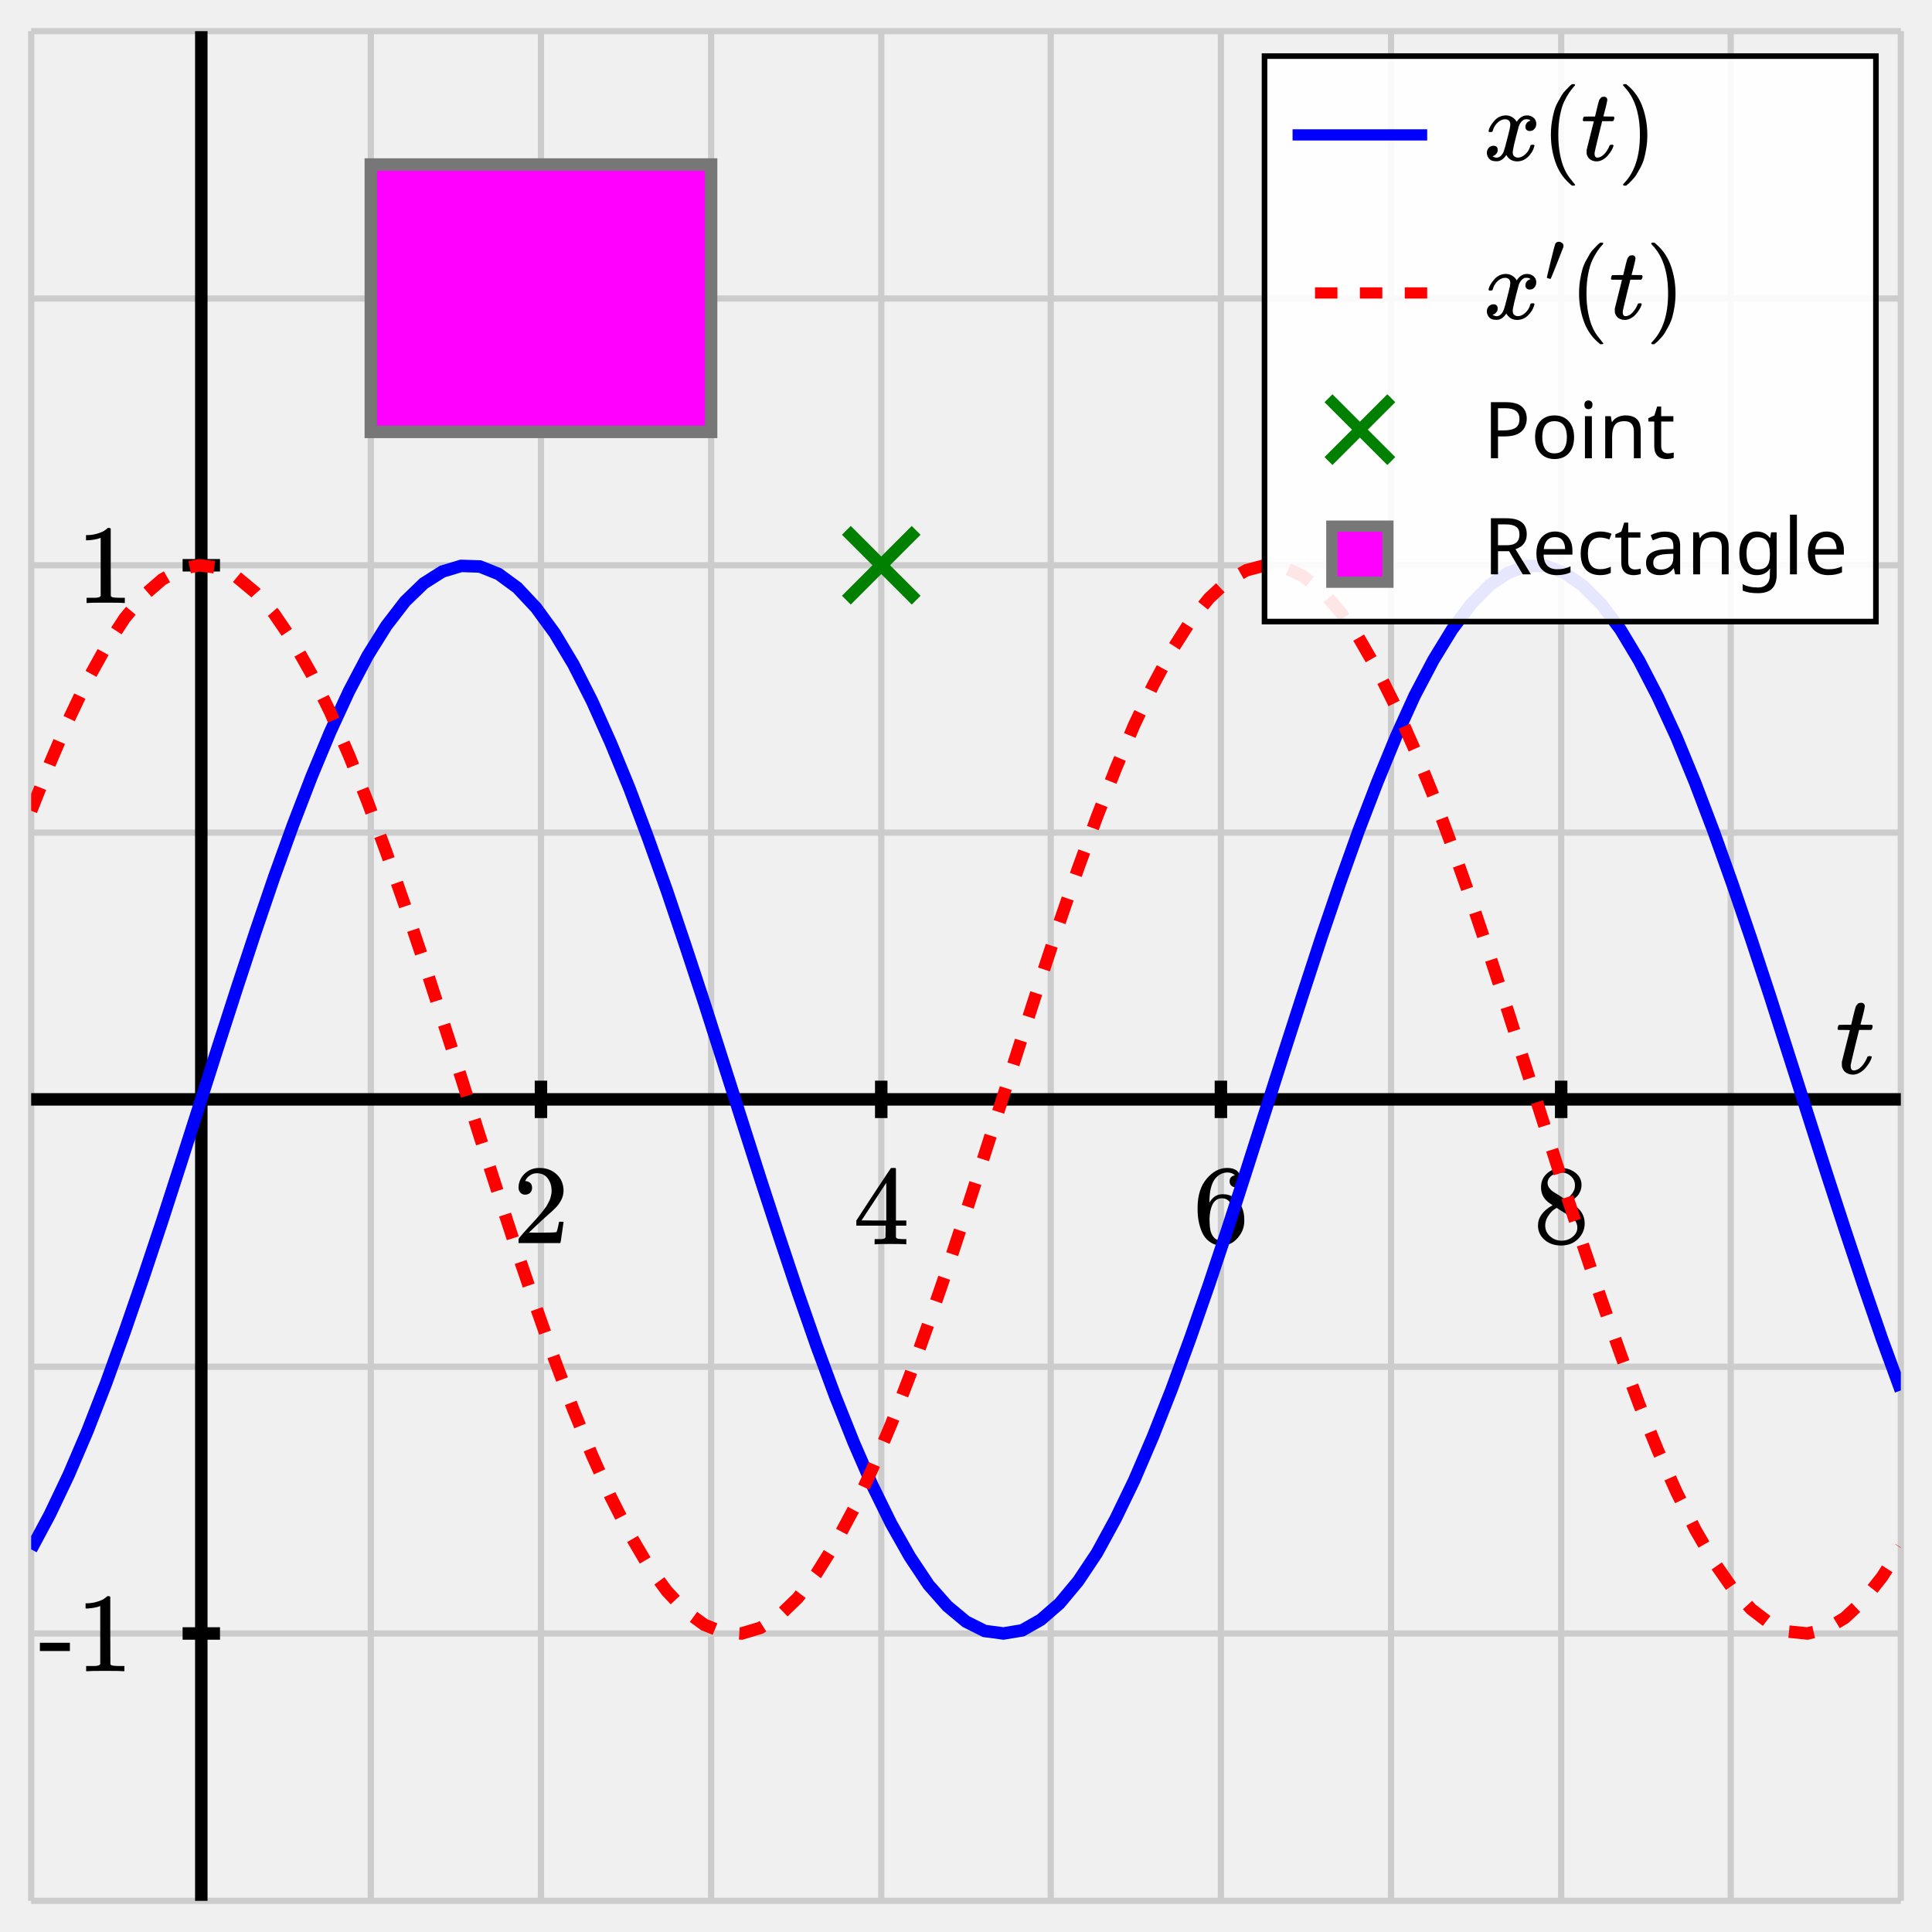
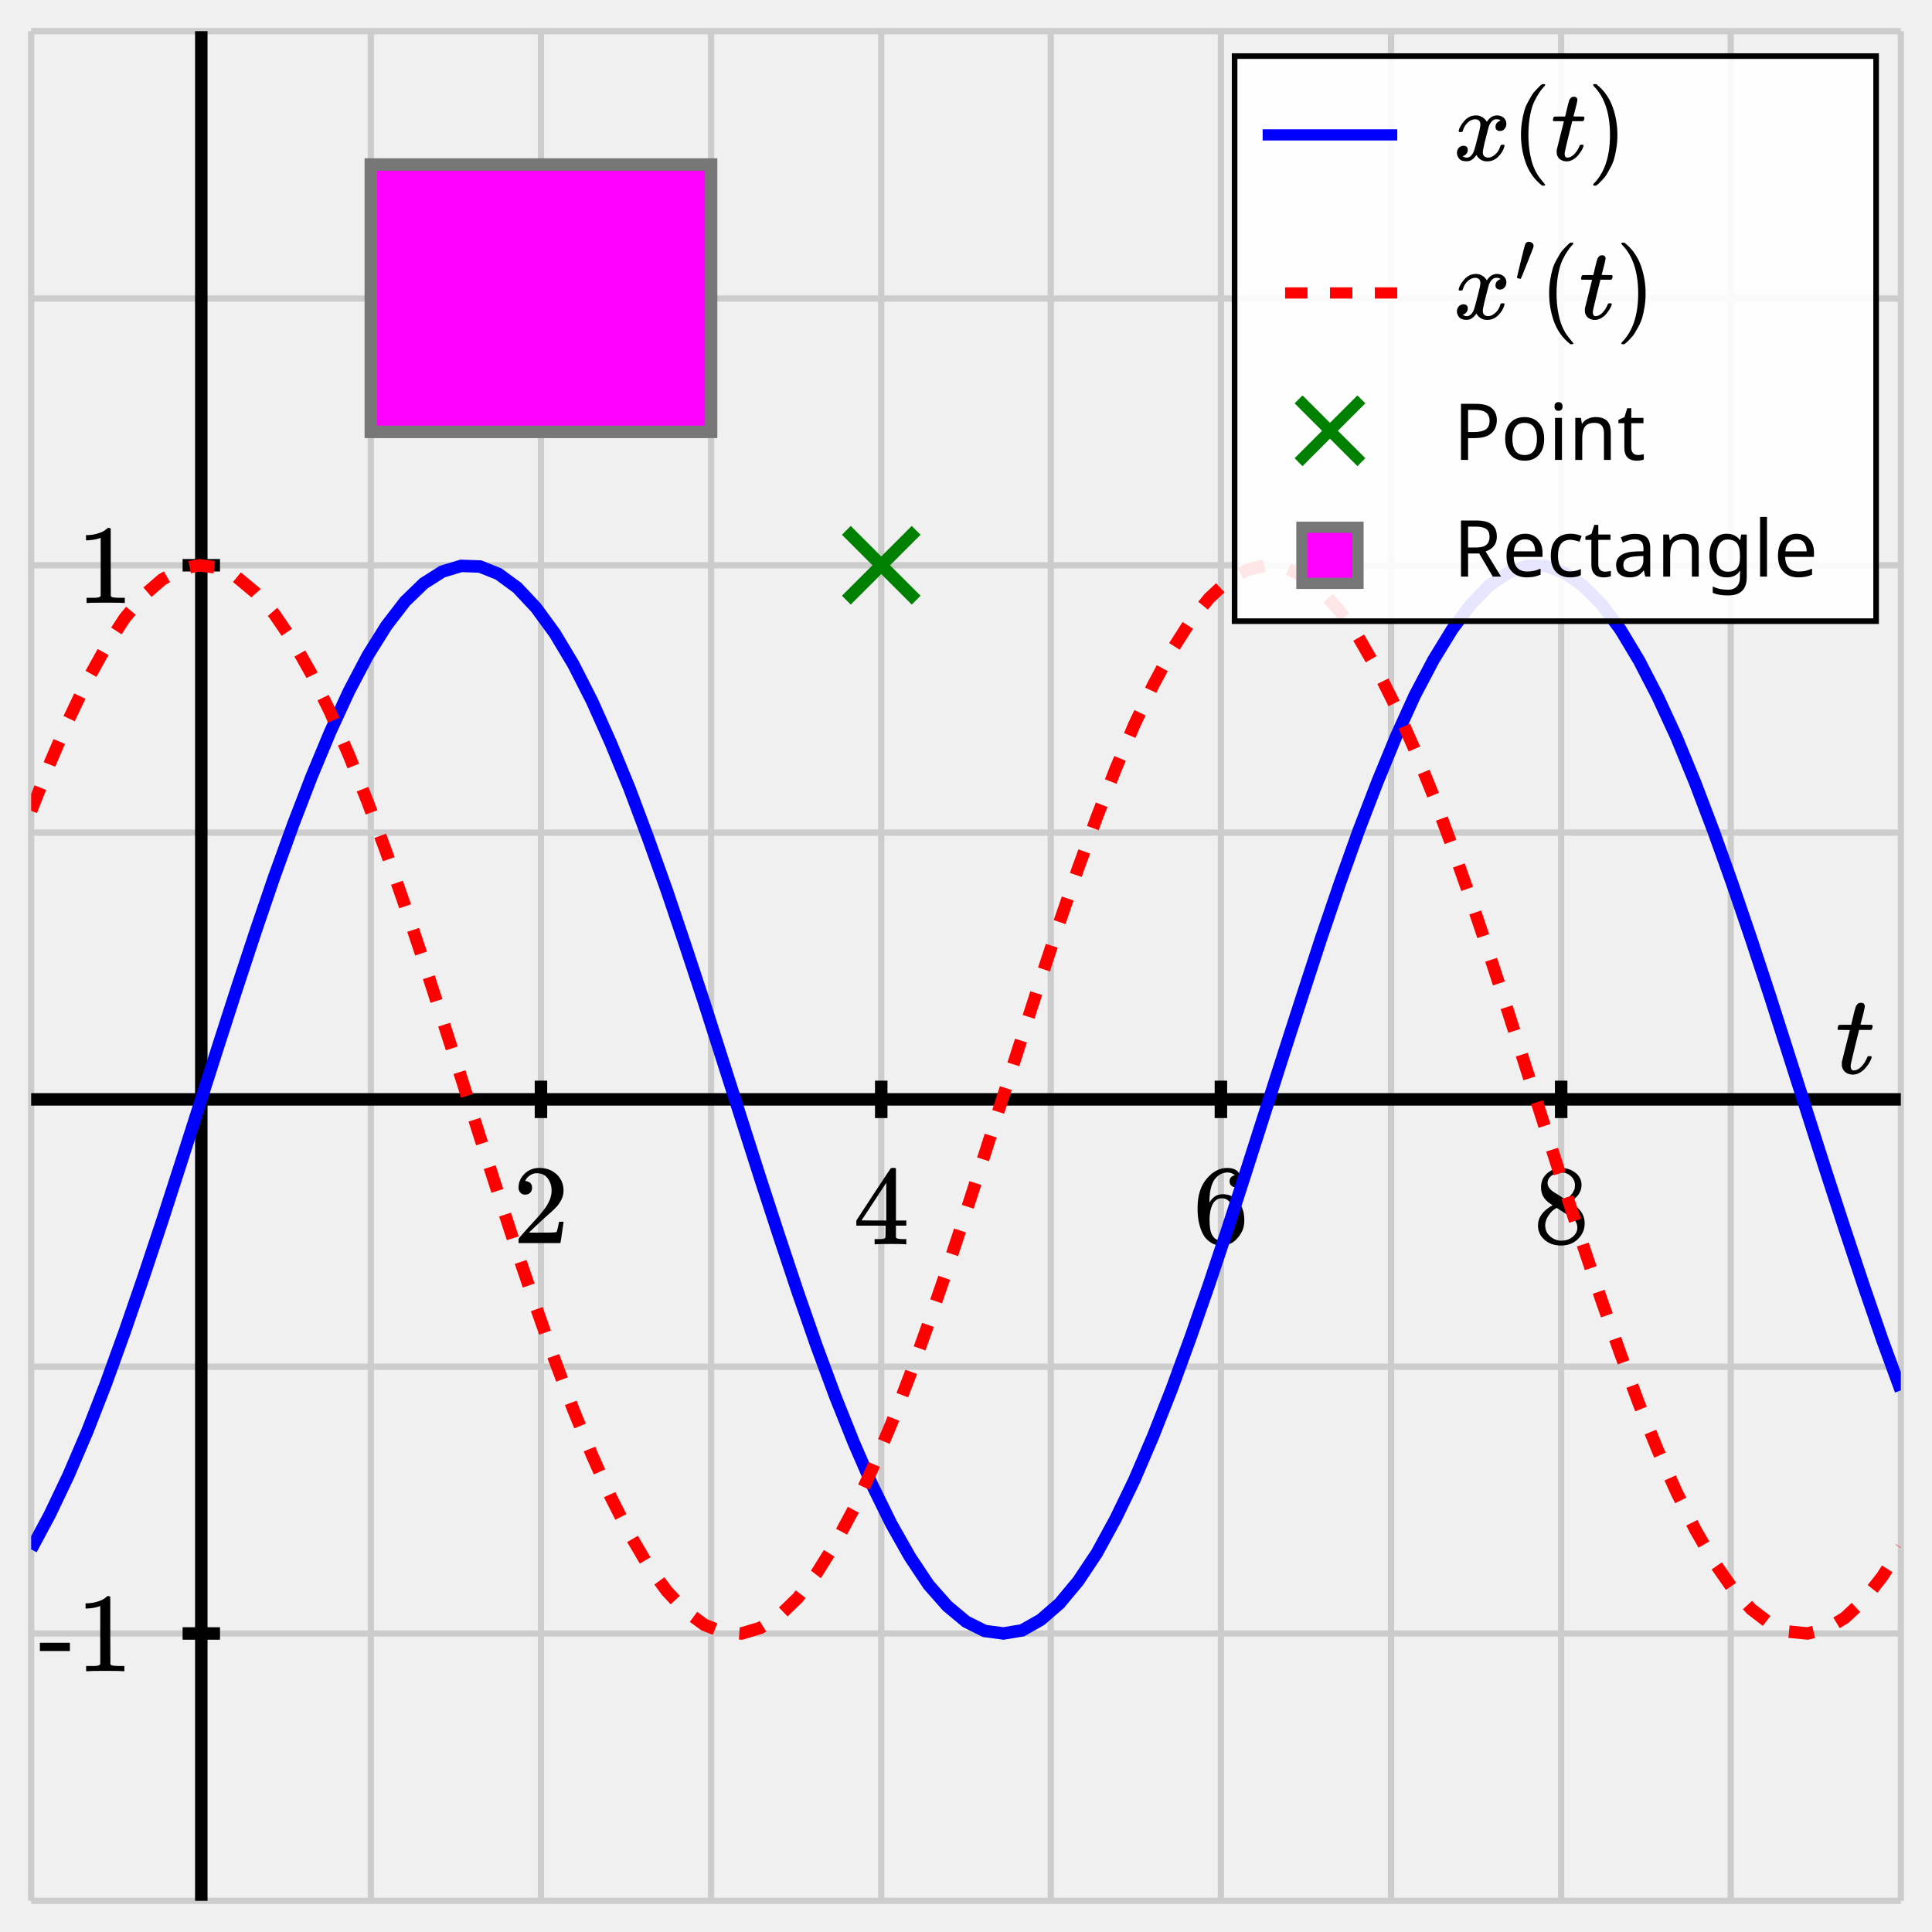
<svg xmlns="http://www.w3.org/2000/svg" xmlns:xlink="http://www.w3.org/1999/xlink" id="legend-figure" width="310" height="310" viewBox="0 0 310 310">
  <defs>
    <clipPath id="legend-__clipPath-0">
      <rect x="5.0" y="5.0" width="300.0" height="300.0" />
    </clipPath>
    <clipPath id="legend-__clipPath-1">
      <rect x="5.0" y="5.0" width="300.0" height="300.0" />
    </clipPath>
  </defs>
  <g id="legend-grid-axes">
    <g id="legend-grid" stroke="#ccc" stroke-width="1">
      <line x1="5.0" y1="305.0" x2="5.0" y2="5.0" />
      <line x1="32.3" y1="305.0" x2="32.3" y2="5.0" />
      <line x1="59.5" y1="305.0" x2="59.5" y2="5.0" />
      <line x1="86.8" y1="305.0" x2="86.8" y2="5.0" />
      <line x1="114.1" y1="305.0" x2="114.1" y2="5.0" />
      <line x1="141.4" y1="305.0" x2="141.4" y2="5.0" />
      <line x1="168.6" y1="305.0" x2="168.6" y2="5.0" />
      <line x1="195.9" y1="305.0" x2="195.9" y2="5.0" />
      <line x1="223.2" y1="305.0" x2="223.2" y2="5.0" />
      <line x1="250.5" y1="305.0" x2="250.5" y2="5.0" />
      <line x1="277.7" y1="305.0" x2="277.7" y2="5.0" />
      <line x1="305.0" y1="305.0" x2="305.0" y2="5.0" />
      <line x1="5.0" y1="305.0" x2="305.0" y2="305.0" />
      <line x1="5.0" y1="262.1" x2="305.0" y2="262.1" />
      <line x1="5.0" y1="219.3" x2="305.0" y2="219.3" />
      <line x1="5.0" y1="176.4" x2="305.0" y2="176.4" />
      <line x1="5.0" y1="133.6" x2="305.0" y2="133.6" />
      <line x1="5.0" y1="90.7" x2="305.0" y2="90.7" />
      <line x1="5.0" y1="47.9" x2="305.0" y2="47.9" />
      <line x1="5.0" y1="5.0" x2="305.0" y2="5.0" />
    </g>
    <g id="legend-axes" stroke="black" stroke-width="2">
      <line id="legend-__line-20" x1="5.0" y1="176.4" x2="305.0" y2="176.4" stroke="black" stroke-width="2" />
      <g>
        <line id="legend-__line-21" x1="86.8" y1="179.4" x2="86.8" y2="173.4" />
        <line id="legend-__line-22" x1="141.4" y1="179.4" x2="141.4" y2="173.4" />
        <line id="legend-__line-23" x1="195.9" y1="179.4" x2="195.9" y2="173.4" />
        <line id="legend-__line-24" x1="250.5" y1="179.4" x2="250.5" y2="173.4" />
      </g>
      <line id="legend-__line-25" x1="32.3" y1="305.0" x2="32.3" y2="5.0" stroke="black" stroke-width="2" />
      <g>
        <line id="legend-__line-26" x1="29.3" y1="262.1" x2="35.3" y2="262.1" />
        <line id="legend-__line-27" x1="29.3" y1="90.7" x2="35.3" y2="90.7" />
      </g>
    </g>
    <g id="legend-__label-0" transform="translate(301.0,172.4) translate(-6.5,-11.5)">
      <g id="legend-__g-1">
        <svg style="vertical-align: -0.200px" width="6.536px" height="11.528px" role="img" focusable="false" viewBox="0 -626 361 637" x="0.0" y="0.0">
          <defs>
            <path id="legend-MJX-1-TEX-I-1D461" d="M26 385Q19 392 19 395Q19 399 22 411T27 425Q29 430 36 430T87 431H140L159 511Q162 522 166 540T173 566T179 586T187 603T197 615T211 624T229 626Q247 625 254 615T261 596Q261 589 252 549T232 470L222 433Q222 431 272 431H323Q330 424 330 420Q330 398 317 385H210L174 240Q135 80 135 68Q135 26 162 26Q197 26 230 60T283 144Q285 150 288 151T303 153H307Q322 153 322 145Q322 142 319 133Q314 117 301 95T267 48T216 6T155 -11Q125 -11 98 4T59 56Q57 64 57 83V101L92 241Q127 382 128 383Q128 385 77 385H26Z" />
          </defs>
          <g stroke="currentColor" fill="currentColor" stroke-width="0" transform="scale(1,-1)">
            <g data-mml-node="math">
              <g data-mml-node="mi" data-semantic-type="identifier" data-semantic-role="latinletter" data-semantic-font="italic" data-semantic-annotation="clearspeak:simple" data-semantic-id="0" data-semantic-speech="t">
                <use data-c="1D461" xlink:href="#legend-MJX-1-TEX-I-1D461" />
              </g>
            </g>
          </g>
        </svg>
      </g>
    </g>
    <g id="legend-__label-1" transform="translate(86.8,187.4) translate(-4.5,-0.0)">
      <g id="legend-__g-2">
        <svg style="vertical-align: 0.000px" width="9.048px" height="12.056px" role="img" focusable="false" viewBox="0 -666 500 666" x="0.0" y="0.0">
          <defs>
            <path id="legend-MJX-2-TEX-N-32" d="M109 429Q82 429 66 447T50 491Q50 562 103 614T235 666Q326 666 387 610T449 465Q449 422 429 383T381 315T301 241Q265 210 201 149L142 93L218 92Q375 92 385 97Q392 99 409 186V189H449V186Q448 183 436 95T421 3V0H50V19V31Q50 38 56 46T86 81Q115 113 136 137Q145 147 170 174T204 211T233 244T261 278T284 308T305 340T320 369T333 401T340 431T343 464Q343 527 309 573T212 619Q179 619 154 602T119 569T109 550Q109 549 114 549Q132 549 151 535T170 489Q170 464 154 447T109 429Z" />
          </defs>
          <g stroke="currentColor" fill="currentColor" stroke-width="0" transform="scale(1,-1)">
            <g data-mml-node="math">
              <g data-mml-node="mtext" data-semantic-type="text" data-semantic-role="integer" data-semantic-font="normal" data-semantic-annotation="clearspeak:unit" data-semantic-id="0" data-semantic-speech="2">
                <use data-c="32" xlink:href="#legend-MJX-2-TEX-N-32" />
              </g>
            </g>
          </g>
        </svg>
      </g>
    </g>
    <g id="legend-__label-2" transform="translate(141.4,187.4) translate(-4.5,-0.0)">
      <g id="legend-__g-3">
        <svg style="vertical-align: 0.000px" width="9.048px" height="12.256px" role="img" focusable="false" viewBox="0 -677 500 677" x="0.0" y="0.0">
          <defs>
            <path id="legend-MJX-3-TEX-N-34" d="M462 0Q444 3 333 3Q217 3 199 0H190V46H221Q241 46 248 46T265 48T279 53T286 61Q287 63 287 115V165H28V211L179 442Q332 674 334 675Q336 677 355 677H373L379 671V211H471V165H379V114Q379 73 379 66T385 54Q393 47 442 46H471V0H462ZM293 211V545L74 212L183 211H293Z" />
          </defs>
          <g stroke="currentColor" fill="currentColor" stroke-width="0" transform="scale(1,-1)">
            <g data-mml-node="math">
              <g data-mml-node="mtext" data-semantic-type="text" data-semantic-role="integer" data-semantic-font="normal" data-semantic-annotation="clearspeak:unit" data-semantic-id="0" data-semantic-speech="4">
                <use data-c="34" xlink:href="#legend-MJX-3-TEX-N-34" />
              </g>
            </g>
          </g>
        </svg>
      </g>
    </g>
    <g id="legend-__label-3" transform="translate(195.9,187.4) translate(-4.5,-0.0)">
      <g id="legend-__g-4">
        <svg style="vertical-align: -0.400px" width="9.048px" height="12.456px" role="img" focusable="false" viewBox="0 -666 500 688" x="0.0" y="0.0">
          <defs>
            <path id="legend-MJX-4-TEX-N-36" d="M42 313Q42 476 123 571T303 666Q372 666 402 630T432 550Q432 525 418 510T379 495Q356 495 341 509T326 548Q326 592 373 601Q351 623 311 626Q240 626 194 566Q147 500 147 364L148 360Q153 366 156 373Q197 433 263 433H267Q313 433 348 414Q372 400 396 374T435 317Q456 268 456 210V192Q456 169 451 149Q440 90 387 34T253 -22Q225 -22 199 -14T143 16T92 75T56 172T42 313ZM257 397Q227 397 205 380T171 335T154 278T148 216Q148 133 160 97T198 39Q222 21 251 21Q302 21 329 59Q342 77 347 104T352 209Q352 289 347 316T329 361Q302 397 257 397Z" />
          </defs>
          <g stroke="currentColor" fill="currentColor" stroke-width="0" transform="scale(1,-1)">
            <g data-mml-node="math">
              <g data-mml-node="mtext" data-semantic-type="text" data-semantic-role="integer" data-semantic-font="normal" data-semantic-annotation="clearspeak:unit" data-semantic-id="0" data-semantic-speech="6">
                <use data-c="36" xlink:href="#legend-MJX-4-TEX-N-36" />
              </g>
            </g>
          </g>
        </svg>
      </g>
    </g>
    <g id="legend-__label-4" transform="translate(250.5,187.4) translate(-4.5,-0.0)">
      <g id="legend-__g-5">
        <svg style="vertical-align: -0.400px" width="9.048px" height="12.456px" role="img" focusable="false" viewBox="0 -666 500 688" x="0.0" y="0.0">
          <defs>
            <path id="legend-MJX-5-TEX-N-38" d="M70 417T70 494T124 618T248 666Q319 666 374 624T429 515Q429 485 418 459T392 417T361 389T335 371T324 363L338 354Q352 344 366 334T382 323Q457 264 457 174Q457 95 399 37T249 -22Q159 -22 101 29T43 155Q43 263 172 335L154 348Q133 361 127 368Q70 417 70 494ZM286 386L292 390Q298 394 301 396T311 403T323 413T334 425T345 438T355 454T364 471T369 491T371 513Q371 556 342 586T275 624Q268 625 242 625Q201 625 165 599T128 534Q128 511 141 492T167 463T217 431Q224 426 228 424L286 386ZM250 21Q308 21 350 55T392 137Q392 154 387 169T375 194T353 216T330 234T301 253T274 270Q260 279 244 289T218 306L210 311Q204 311 181 294T133 239T107 157Q107 98 150 60T250 21Z" />
          </defs>
          <g stroke="currentColor" fill="currentColor" stroke-width="0" transform="scale(1,-1)">
            <g data-mml-node="math">
              <g data-mml-node="mtext" data-semantic-type="text" data-semantic-role="integer" data-semantic-font="normal" data-semantic-annotation="clearspeak:unit" data-semantic-id="0" data-semantic-speech="8">
                <use data-c="38" xlink:href="#legend-MJX-5-TEX-N-38" />
              </g>
            </g>
          </g>
        </svg>
      </g>
    </g>
    <g id="legend-__label-5" transform="translate(21.3,262.1) translate(-15.1,-6.0)">
      <g id="legend-__g-6">
        <svg style="vertical-align: 0.000px" width="15.080px" height="12.056px" role="img" focusable="false" viewBox="0 -666 833 666" x="0.0" y="0.0">
          <defs>
            <path id="legend-MJX-6-TEX-N-2D" d="M11 179V252H277V179H11Z" />
            <path id="legend-MJX-6-TEX-N-31" d="M213 578L200 573Q186 568 160 563T102 556H83V602H102Q149 604 189 617T245 641T273 663Q275 666 285 666Q294 666 302 660V361L303 61Q310 54 315 52T339 48T401 46H427V0H416Q395 3 257 3Q121 3 100 0H88V46H114Q136 46 152 46T177 47T193 50T201 52T207 57T213 61V578Z" />
          </defs>
          <g stroke="currentColor" fill="currentColor" stroke-width="0" transform="scale(1,-1)">
            <g data-mml-node="math">
              <g data-mml-node="mtext" data-semantic-type="text" data-semantic-role="unknown" data-semantic-font="normal" data-semantic-annotation="clearspeak:unit" data-semantic-id="0" data-semantic-speech="hyphen 1">
                <use data-c="2D" xlink:href="#legend-MJX-6-TEX-N-2D" />
                <use data-c="31" xlink:href="#legend-MJX-6-TEX-N-31" transform="translate(333,0)" />
              </g>
            </g>
          </g>
        </svg>
      </g>
    </g>
    <g id="legend-__label-6" transform="translate(21.3,90.7) translate(-9.0,-6.0)">
      <g id="legend-__g-7">
        <svg style="vertical-align: 0.000px" width="9.048px" height="12.056px" role="img" focusable="false" viewBox="0 -666 500 666" x="0.0" y="0.0">
          <defs>
            <path id="legend-MJX-7-TEX-N-31" d="M213 578L200 573Q186 568 160 563T102 556H83V602H102Q149 604 189 617T245 641T273 663Q275 666 285 666Q294 666 302 660V361L303 61Q310 54 315 52T339 48T401 46H427V0H416Q395 3 257 3Q121 3 100 0H88V46H114Q136 46 152 46T177 47T193 50T201 52T207 57T213 61V578Z" />
          </defs>
          <g stroke="currentColor" fill="currentColor" stroke-width="0" transform="scale(1,-1)">
            <g data-mml-node="math">
              <g data-mml-node="mtext" data-semantic-type="text" data-semantic-role="integer" data-semantic-font="normal" data-semantic-annotation="clearspeak:unit" data-semantic-id="0" data-semantic-speech="1">
                <use data-c="31" xlink:href="#legend-MJX-7-TEX-N-31" />
              </g>
            </g>
          </g>
        </svg>
      </g>
    </g>
  </g>
  <path id="legend-sin" stroke="blue" stroke-width="2" fill="none" d="M 5.0 248.6 L 8.0 243.0 L 11.0 236.7 L 14.0 229.7 L 17.0 222.0 L 20.0 213.7 L 23.0 205.0 L 26.0 196.0 L 29.0 186.7 L 32.0 177.3 L 35.0 167.9 L 38.0 158.6 L 41.0 149.5 L 44.0 140.7 L 47.0 132.4 L 50.0 124.6 L 53.0 117.4 L 56.0 110.9 L 59.0 105.2 L 62.0 100.4 L 65.0 96.5 L 68.0 93.6 L 71.0 91.7 L 74.0 90.8 L 77.0 90.9 L 80.0 92.1 L 83.0 94.3 L 86.0 97.5 L 89.0 101.6 L 92.0 106.6 L 95.0 112.5 L 98.0 119.2 L 101.0 126.5 L 104.0 134.5 L 107.0 142.9 L 110.0 151.8 L 113.0 160.9 L 116.0 170.3 L 119.0 179.7 L 122.0 189.1 L 125.0 198.3 L 128.0 207.3 L 131.0 215.9 L 134.0 224.0 L 137.0 231.5 L 140.0 238.4 L 143.0 244.5 L 146.0 249.8 L 149.0 254.3 L 152.0 257.7 L 155.0 260.2 L 158.0 261.7 L 161.0 262.1 L 164.0 261.6 L 167.0 259.9 L 170.0 257.3 L 173.0 253.7 L 176.0 249.2 L 179.0 243.7 L 182.0 237.5 L 185.0 230.5 L 188.0 222.9 L 191.0 214.7 L 194.0 206.1 L 197.0 197.1 L 200.0 187.8 L 203.0 178.4 L 206.0 169.0 L 209.0 159.7 L 212.0 150.5 L 215.0 141.7 L 218.0 133.3 L 221.0 125.5 L 224.0 118.2 L 227.0 111.6 L 230.0 105.9 L 233.0 101.0 L 236.0 97.0 L 239.0 93.9 L 242.0 91.9 L 245.0 90.8 L 248.0 90.8 L 251.0 91.9 L 254.0 94.0 L 257.0 97.0 L 260.0 101.0 L 263.0 106.0 L 266.0 111.8 L 269.0 118.3 L 272.0 125.6 L 275.0 133.5 L 278.0 141.9 L 281.0 150.7 L 284.0 159.8 L 287.0 169.2 L 290.0 178.6 L 293.0 188.0 L 296.0 197.2 L 299.0 206.2 L 302.0 214.9 L 305.0 223.1" clip-path="url(#legend-__clipPath-1)" />
  <path id="legend-cos" stroke="red" stroke-width="2" stroke-dasharray="4 4" fill="none" d="M 5.0 130.1 L 8.0 122.5 L 11.0 115.5 L 14.0 109.2 L 17.0 103.8 L 20.0 99.2 L 23.0 95.6 L 26.0 93.0 L 29.0 91.3 L 32.0 90.7 L 35.0 91.1 L 38.0 92.6 L 41.0 95.1 L 44.0 98.5 L 47.0 102.9 L 50.0 108.2 L 53.0 114.3 L 56.0 121.2 L 59.0 128.7 L 62.0 136.8 L 65.0 145.4 L 68.0 154.3 L 71.0 163.6 L 74.0 172.9 L 77.0 182.4 L 80.0 191.7 L 83.0 200.9 L 86.0 209.7 L 89.0 218.2 L 92.0 226.2 L 95.0 233.5 L 98.0 240.2 L 101.0 246.1 L 104.0 251.2 L 107.0 255.3 L 110.0 258.5 L 113.0 260.7 L 116.0 261.9 L 119.0 262.1 L 122.0 261.2 L 125.0 259.3 L 128.0 256.4 L 131.0 252.5 L 134.0 247.7 L 137.0 242.1 L 140.0 235.6 L 143.0 228.5 L 146.0 220.7 L 149.0 212.3 L 152.0 203.6 L 155.0 194.5 L 158.0 185.2 L 161.0 175.8 L 164.0 166.4 L 167.0 157.1 L 170.0 148.0 L 173.0 139.3 L 176.0 131.1 L 179.0 123.4 L 182.0 116.3 L 185.0 110.0 L 188.0 104.4 L 191.0 99.7 L 194.0 96.0 L 197.0 93.2 L 200.0 91.5 L 203.0 90.7 L 206.0 91.0 L 209.0 92.4 L 212.0 94.7 L 215.0 98.1 L 218.0 102.3 L 221.0 107.5 L 224.0 113.5 L 227.0 120.3 L 230.0 127.7 L 233.0 135.8 L 236.0 144.3 L 239.0 153.2 L 242.0 162.4 L 245.0 171.8 L 248.0 181.2 L 251.0 190.6 L 254.0 199.8 L 257.0 208.7 L 260.0 217.2 L 263.0 225.3 L 266.0 232.7 L 269.0 239.4 L 272.0 245.4 L 275.0 250.6 L 278.0 254.9 L 281.0 258.2 L 284.0 260.5 L 287.0 261.8 L 290.0 262.1 L 293.0 261.4 L 296.0 259.6 L 299.0 256.8 L 302.0 253.0 L 305.0 248.3" clip-path="url(#legend-__clipPath-1)" />
  <path id="legend-point" d="M 135.8 96.3L 147.0 85.1M 147.0 96.3L 135.8 85.1" stroke="green" stroke-width="2" fill="red" />
  <path id="legend-rectangle" d="M 59.5 69.3 L 114.1 69.3 L 114.1 26.4 L 59.5 26.4 Z" stroke="#777" stroke-width="2" fill="magenta" />
-   <g id="legend-__g-0" transform="translate(301.0,9.0) translate(-98.1,-0.0) scale(0.9,0.9)">
-     <rect x="0" y="0" width="109.002" height="100.818" stroke="black" fill="white" fill-opacity="0.9" />
+   <g id="legend-__g-0" transform="translate(301.0,9.0) translate(-102.9,-0.0) scale(0.9,0.9)">
+     <rect x="0" y="0" width="114.369" height="100.744" stroke="black" fill="white" fill-opacity="0.9" />
    <g id="legend-label-0" transform="translate(39.0,5.0)">
      <g id="legend-__g-8">
        <svg style="vertical-align: -4.528px" width="30.968px" height="18.096px" role="img" focusable="false" viewBox="0 -750 1711 1000" x="0.0" y="0.0">
          <defs>
            <path id="legend-MJX-8-TEX-I-1D465" d="M52 289Q59 331 106 386T222 442Q257 442 286 424T329 379Q371 442 430 442Q467 442 494 420T522 361Q522 332 508 314T481 292T458 288Q439 288 427 299T415 328Q415 374 465 391Q454 404 425 404Q412 404 406 402Q368 386 350 336Q290 115 290 78Q290 50 306 38T341 26Q378 26 414 59T463 140Q466 150 469 151T485 153H489Q504 153 504 145Q504 144 502 134Q486 77 440 33T333 -11Q263 -11 227 52Q186 -10 133 -10H127Q78 -10 57 16T35 71Q35 103 54 123T99 143Q142 143 142 101Q142 81 130 66T107 46T94 41L91 40Q91 39 97 36T113 29T132 26Q168 26 194 71Q203 87 217 139T245 247T261 313Q266 340 266 352Q266 380 251 392T217 404Q177 404 142 372T93 290Q91 281 88 280T72 278H58Q52 284 52 289Z" />
            <path id="legend-MJX-8-TEX-N-2061" d="" />
            <path id="legend-MJX-8-TEX-N-28" d="M94 250Q94 319 104 381T127 488T164 576T202 643T244 695T277 729T302 750H315H319Q333 750 333 741Q333 738 316 720T275 667T226 581T184 443T167 250T184 58T225 -81T274 -167T316 -220T333 -241Q333 -250 318 -250H315H302L274 -226Q180 -141 137 -14T94 250Z" />
            <path id="legend-MJX-8-TEX-I-1D461" d="M26 385Q19 392 19 395Q19 399 22 411T27 425Q29 430 36 430T87 431H140L159 511Q162 522 166 540T173 566T179 586T187 603T197 615T211 624T229 626Q247 625 254 615T261 596Q261 589 252 549T232 470L222 433Q222 431 272 431H323Q330 424 330 420Q330 398 317 385H210L174 240Q135 80 135 68Q135 26 162 26Q197 26 230 60T283 144Q285 150 288 151T303 153H307Q322 153 322 145Q322 142 319 133Q314 117 301 95T267 48T216 6T155 -11Q125 -11 98 4T59 56Q57 64 57 83V101L92 241Q127 382 128 383Q128 385 77 385H26Z" />
            <path id="legend-MJX-8-TEX-N-29" d="M60 749L64 750Q69 750 74 750H86L114 726Q208 641 251 514T294 250Q294 182 284 119T261 12T224 -76T186 -143T145 -194T113 -227T90 -246Q87 -249 86 -250H74Q66 -250 63 -250T58 -247T55 -238Q56 -237 66 -225Q221 -64 221 250T66 725Q56 737 55 738Q55 746 60 749Z" />
          </defs>
          <g stroke="currentColor" fill="currentColor" stroke-width="0" transform="scale(1,-1)">
            <g data-mml-node="math" data-semantic-type="appl" data-semantic-role="simple function" data-semantic-annotation="clearspeak:simple" data-semantic-id="6" data-semantic-children="0,4" data-semantic-content="5,0" data-semantic-speech="x left parenthesis t right parenthesis">
              <g data-mml-node="mi" data-semantic-type="identifier" data-semantic-role="simple function" data-semantic-font="italic" data-semantic-annotation="clearspeak:simple" data-semantic-id="0" data-semantic-parent="6" data-semantic-operator="appl" data-semantic-speech="x">
                <use data-c="1D465" xlink:href="#legend-MJX-8-TEX-I-1D465" />
              </g>
              <g data-mml-node="mo" data-semantic-type="punctuation" data-semantic-role="application" data-semantic-id="5" data-semantic-parent="6" data-semantic-added="true" data-semantic-operator="appl" data-semantic-speech="of" transform="translate(572,0)">
                <use data-c="2061" xlink:href="#legend-MJX-8-TEX-N-2061" />
              </g>
              <g data-mml-node="mrow" data-semantic-type="fenced" data-semantic-role="leftright" data-semantic-id="4" data-semantic-children="2" data-semantic-content="1,3" data-semantic-parent="6" data-semantic-speech="left parenthesis t right parenthesis" transform="translate(572,0)">
                <g data-mml-node="mo" data-semantic-type="fence" data-semantic-role="open" data-semantic-id="1" data-semantic-parent="4" data-semantic-operator="fenced" data-semantic-speech="left parenthesis">
                  <use data-c="28" xlink:href="#legend-MJX-8-TEX-N-28" />
                </g>
                <g data-mml-node="mi" data-semantic-type="identifier" data-semantic-role="latinletter" data-semantic-font="italic" data-semantic-annotation="clearspeak:simple" data-semantic-id="2" data-semantic-parent="4" data-semantic-speech="t" transform="translate(389,0)">
                  <use data-c="1D461" xlink:href="#legend-MJX-8-TEX-I-1D461" />
                </g>
                <g data-mml-node="mo" data-semantic-type="fence" data-semantic-role="close" data-semantic-id="3" data-semantic-parent="4" data-semantic-operator="fenced" data-semantic-speech="right parenthesis" transform="translate(750,0)">
                  <use data-c="29" xlink:href="#legend-MJX-8-TEX-N-29" />
                </g>
              </g>
            </g>
          </g>
        </svg>
      </g>
    </g>
    <line stroke="blue" x1="29" y1="14.048" x2="5" y2="14.048" stroke-width="2" />
    <g id="legend-label-1" transform="translate(39.0,33.1)">
      <g id="legend-__g-9">
        <svg style="vertical-align: -4.528px" width="35.992px" height="18.264px" role="img" focusable="false" viewBox="0 -759 1988.5 1009" x="0.0" y="0.0">
          <defs>
            <path id="legend-MJX-9-TEX-I-1D465" d="M52 289Q59 331 106 386T222 442Q257 442 286 424T329 379Q371 442 430 442Q467 442 494 420T522 361Q522 332 508 314T481 292T458 288Q439 288 427 299T415 328Q415 374 465 391Q454 404 425 404Q412 404 406 402Q368 386 350 336Q290 115 290 78Q290 50 306 38T341 26Q378 26 414 59T463 140Q466 150 469 151T485 153H489Q504 153 504 145Q504 144 502 134Q486 77 440 33T333 -11Q263 -11 227 52Q186 -10 133 -10H127Q78 -10 57 16T35 71Q35 103 54 123T99 143Q142 143 142 101Q142 81 130 66T107 46T94 41L91 40Q91 39 97 36T113 29T132 26Q168 26 194 71Q203 87 217 139T245 247T261 313Q266 340 266 352Q266 380 251 392T217 404Q177 404 142 372T93 290Q91 281 88 280T72 278H58Q52 284 52 289Z" />
            <path id="legend-MJX-9-TEX-V-2032" d="M79 43Q73 43 52 49T30 61Q30 68 85 293T146 528Q161 560 198 560Q218 560 240 545T262 501Q262 496 260 486Q259 479 173 263T84 45T79 43Z" />
            <path id="legend-MJX-9-TEX-N-2061" d="" />
            <path id="legend-MJX-9-TEX-N-28" d="M94 250Q94 319 104 381T127 488T164 576T202 643T244 695T277 729T302 750H315H319Q333 750 333 741Q333 738 316 720T275 667T226 581T184 443T167 250T184 58T225 -81T274 -167T316 -220T333 -241Q333 -250 318 -250H315H302L274 -226Q180 -141 137 -14T94 250Z" />
            <path id="legend-MJX-9-TEX-I-1D461" d="M26 385Q19 392 19 395Q19 399 22 411T27 425Q29 430 36 430T87 431H140L159 511Q162 522 166 540T173 566T179 586T187 603T197 615T211 624T229 626Q247 625 254 615T261 596Q261 589 252 549T232 470L222 433Q222 431 272 431H323Q330 424 330 420Q330 398 317 385H210L174 240Q135 80 135 68Q135 26 162 26Q197 26 230 60T283 144Q285 150 288 151T303 153H307Q322 153 322 145Q322 142 319 133Q314 117 301 95T267 48T216 6T155 -11Q125 -11 98 4T59 56Q57 64 57 83V101L92 241Q127 382 128 383Q128 385 77 385H26Z" />
            <path id="legend-MJX-9-TEX-N-29" d="M60 749L64 750Q69 750 74 750H86L114 726Q208 641 251 514T294 250Q294 182 284 119T261 12T224 -76T186 -143T145 -194T113 -227T90 -246Q87 -249 86 -250H74Q66 -250 63 -250T58 -247T55 -238Q56 -237 66 -225Q221 -64 221 250T66 725Q56 737 55 738Q55 746 60 749Z" />
          </defs>
          <g stroke="currentColor" fill="currentColor" stroke-width="0" transform="scale(1,-1)">
            <g data-mml-node="math" data-semantic-type="appl" data-semantic-role="simple function" data-semantic-annotation="clearspeak:simple" data-semantic-id="8" data-semantic-children="2,6" data-semantic-content="7,0" data-semantic-speech="x prime left parenthesis t right parenthesis">
              <g data-mml-node="msup" data-semantic-type="superscript" data-semantic-role="simple function" data-semantic-id="2" data-semantic-children="0,1" data-semantic-parent="8" data-semantic-speech="x prime">
                <g data-mml-node="mi" data-semantic-type="identifier" data-semantic-role="simple function" data-semantic-font="italic" data-semantic-annotation="clearspeak:simple" data-semantic-id="0" data-semantic-parent="2" data-semantic-operator="appl" data-semantic-speech="x" data-semantic-prefix="Base">
                  <use data-c="1D465" xlink:href="#legend-MJX-9-TEX-I-1D465" />
                </g>
                <g data-mml-node="mo" transform="translate(605,363) scale(0.707)" data-semantic-type="punctuation" data-semantic-role="prime" data-semantic-id="1" data-semantic-parent="2" data-semantic-speech="prime" data-semantic-prefix="Exponent">
                  <use data-c="2032" xlink:href="#legend-MJX-9-TEX-V-2032" />
                </g>
              </g>
              <g data-mml-node="mo" data-semantic-type="punctuation" data-semantic-role="application" data-semantic-id="7" data-semantic-parent="8" data-semantic-added="true" data-semantic-operator="appl" data-semantic-speech="of" transform="translate(849.5,0)">
                <use data-c="2061" xlink:href="#legend-MJX-9-TEX-N-2061" />
              </g>
              <g data-mml-node="mrow" data-semantic-type="fenced" data-semantic-role="leftright" data-semantic-id="6" data-semantic-children="4" data-semantic-content="3,5" data-semantic-parent="8" data-semantic-speech="left parenthesis t right parenthesis" transform="translate(849.5,0)">
                <g data-mml-node="mo" data-semantic-type="fence" data-semantic-role="open" data-semantic-id="3" data-semantic-parent="6" data-semantic-operator="fenced" data-semantic-speech="left parenthesis">
                  <use data-c="28" xlink:href="#legend-MJX-9-TEX-N-28" />
                </g>
                <g data-mml-node="mi" data-semantic-type="identifier" data-semantic-role="latinletter" data-semantic-font="italic" data-semantic-annotation="clearspeak:simple" data-semantic-id="4" data-semantic-parent="6" data-semantic-speech="t" transform="translate(389,0)">
                  <use data-c="1D461" xlink:href="#legend-MJX-9-TEX-I-1D461" />
                </g>
                <g data-mml-node="mo" data-semantic-type="fence" data-semantic-role="close" data-semantic-id="5" data-semantic-parent="6" data-semantic-operator="fenced" data-semantic-speech="right parenthesis" transform="translate(750,0)">
                  <use data-c="29" xlink:href="#legend-MJX-9-TEX-N-29" />
                </g>
              </g>
            </g>
          </g>
        </svg>
      </g>
    </g>
    <line stroke="red" stroke-dasharray="4 4" x1="29" y1="42.228" x2="5" y2="42.228" stroke-width="2" />
    <g id="legend-label-2" transform="translate(39.0,61.4)">
      <g id="legend-__g-10">
-         <text font-family="sans-serif" font-size="14" x="0.0" y="10.3">Point</text>
-       </g>
-     </g>
-     <path id="legend-point-2" d="M 11.4 72.2L 22.6 61.0M 22.6 72.2L 11.4 61.0" stroke="green" stroke-width="2" fill="red" />
-     <g id="legend-label-3" transform="translate(39.0,81.8)">
+         <text font-family="sans-serif" font-size="14" x="0.0" y="10.6">Point</text>
+       </g>
+     </g>
+     <path id="legend-point-2" d="M 11.4 72.4L 22.6 61.2M 22.6 72.4L 11.4 61.2" stroke="green" stroke-width="2" fill="red" />
+     <g id="legend-label-3" transform="translate(39.0,82.2)">
      <g id="legend-__g-11">
        <text font-family="sans-serif" font-size="14" x="0.0" y="10.6">Rectangle</text>
      </g>
    </g>
-     <rect id="legend-__circle-0" x="12.0" y="83.8" width="10.0" height="10.0" stroke="#777" stroke-width="2" fill="magenta" />
+     <rect id="legend-__circle-0" x="12.0" y="84.0" width="10.0" height="10.0" stroke="#777" stroke-width="2" fill="magenta" />
  </g>
</svg>
